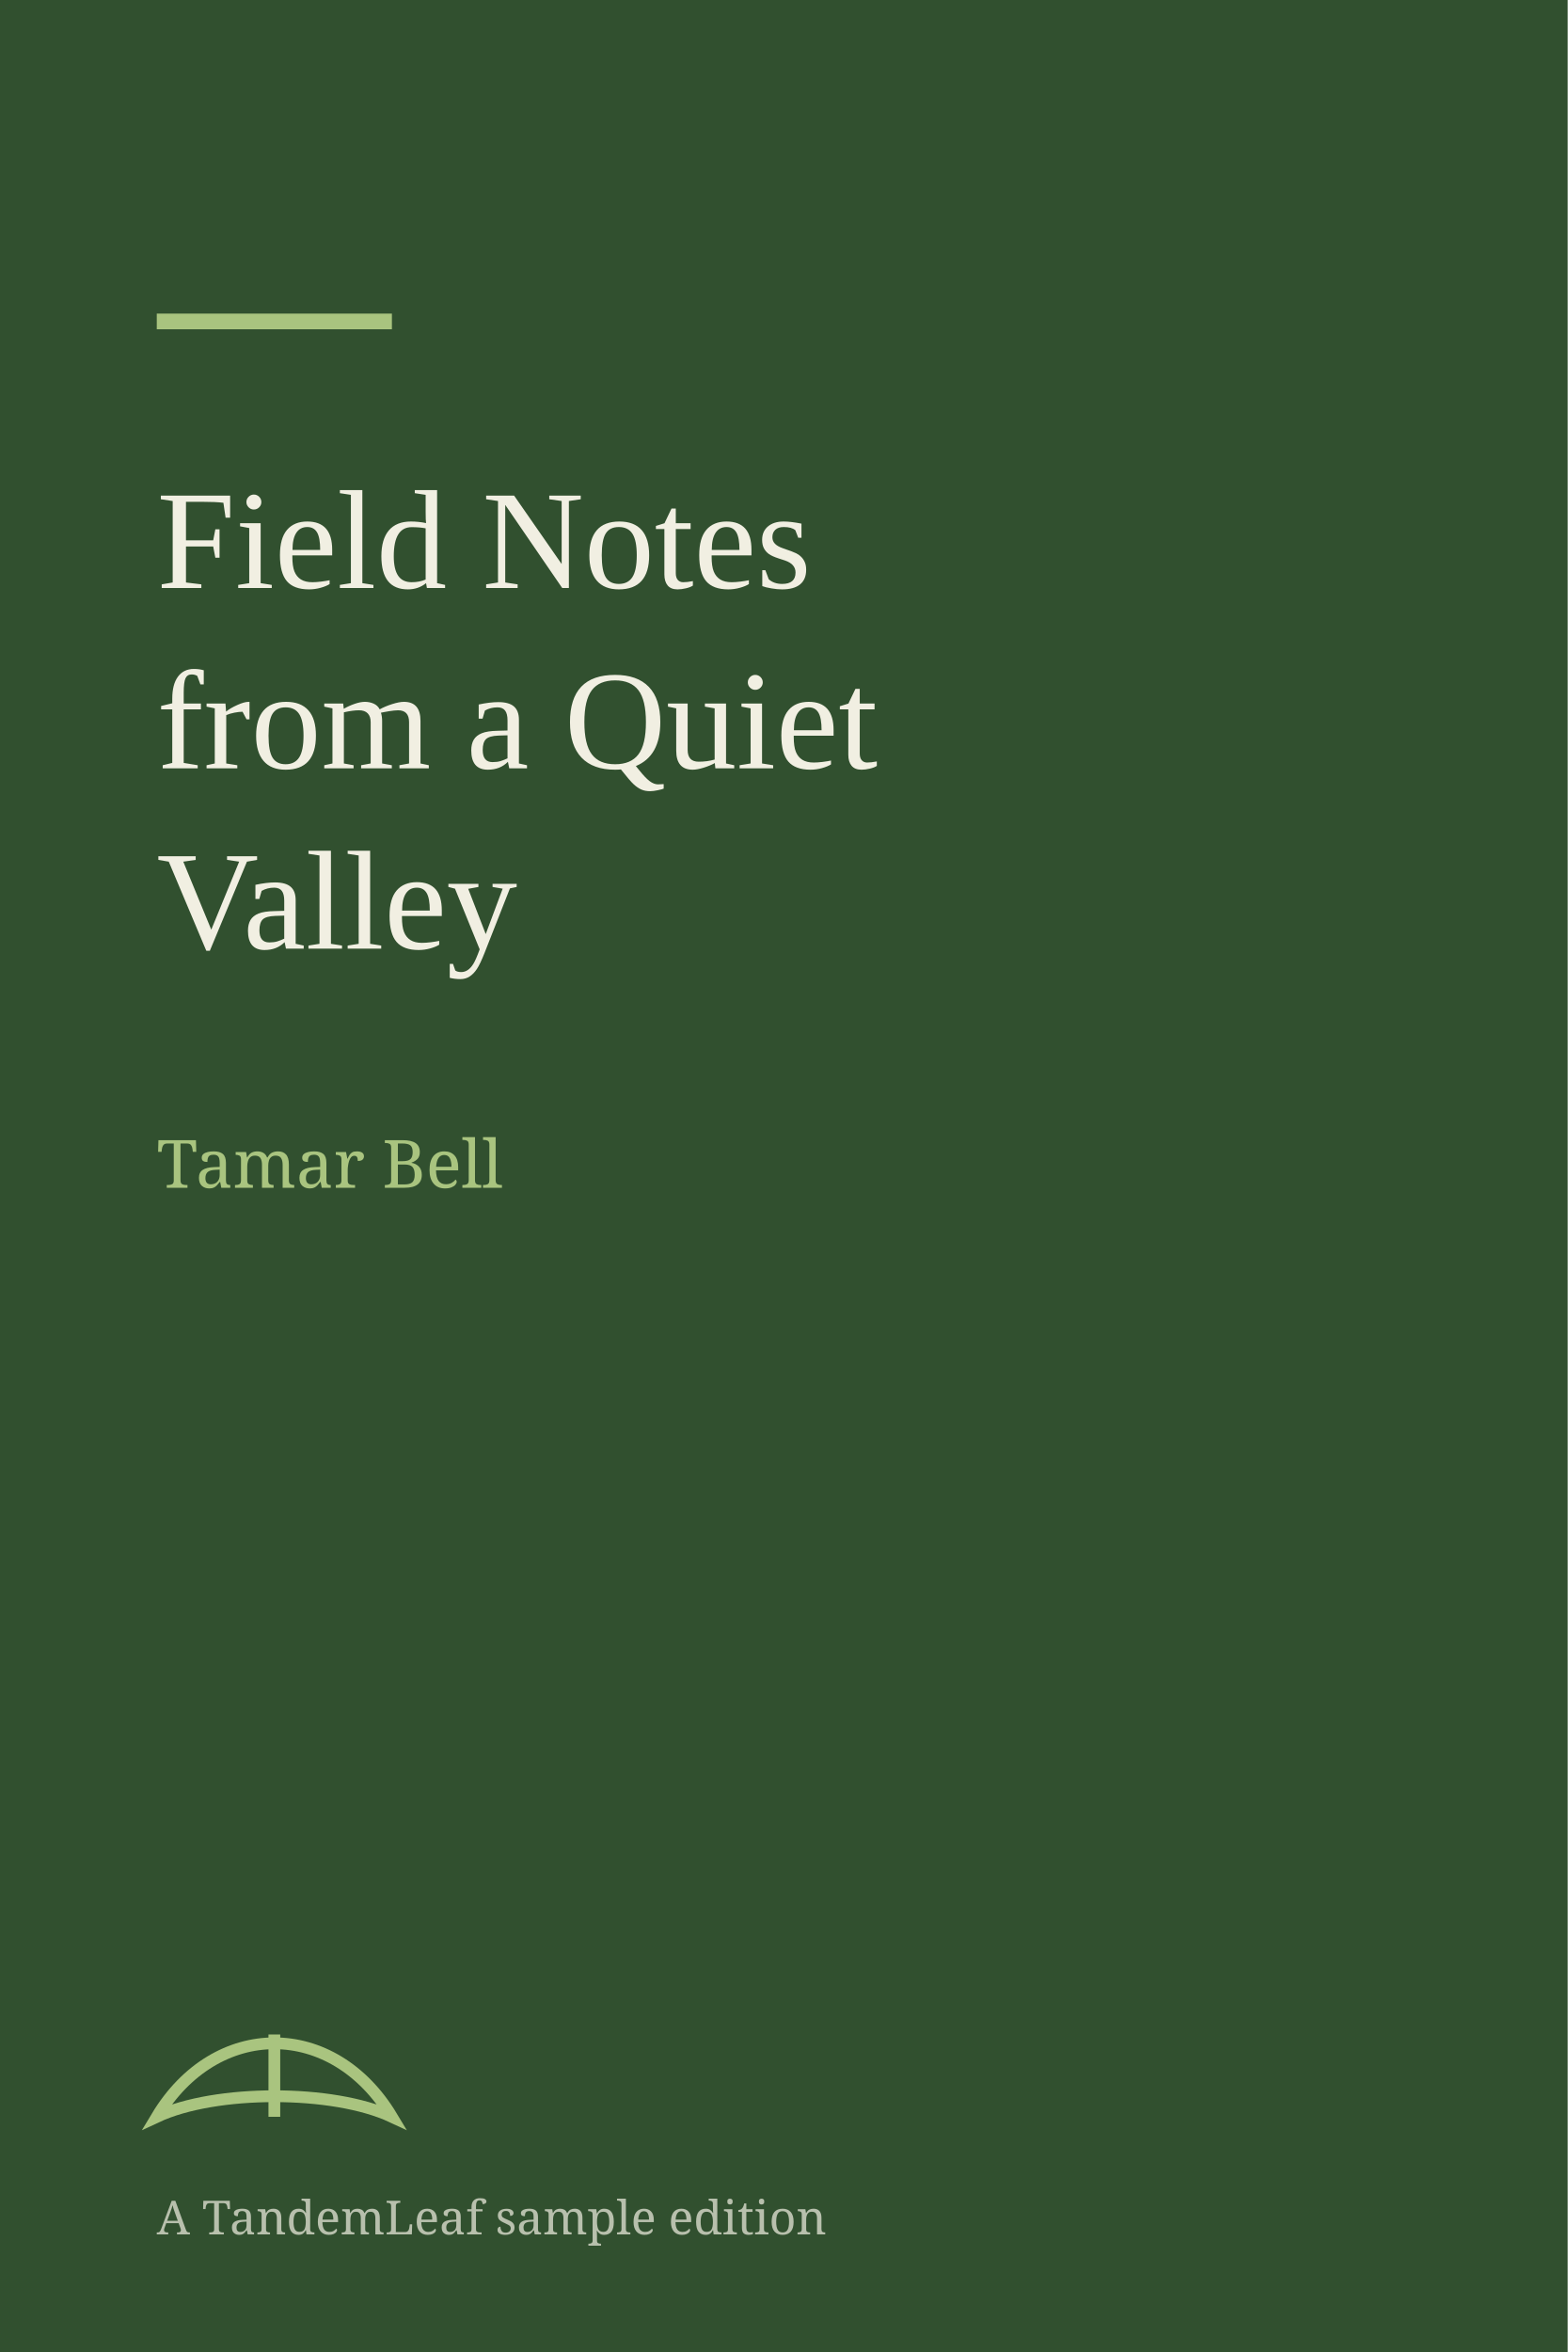
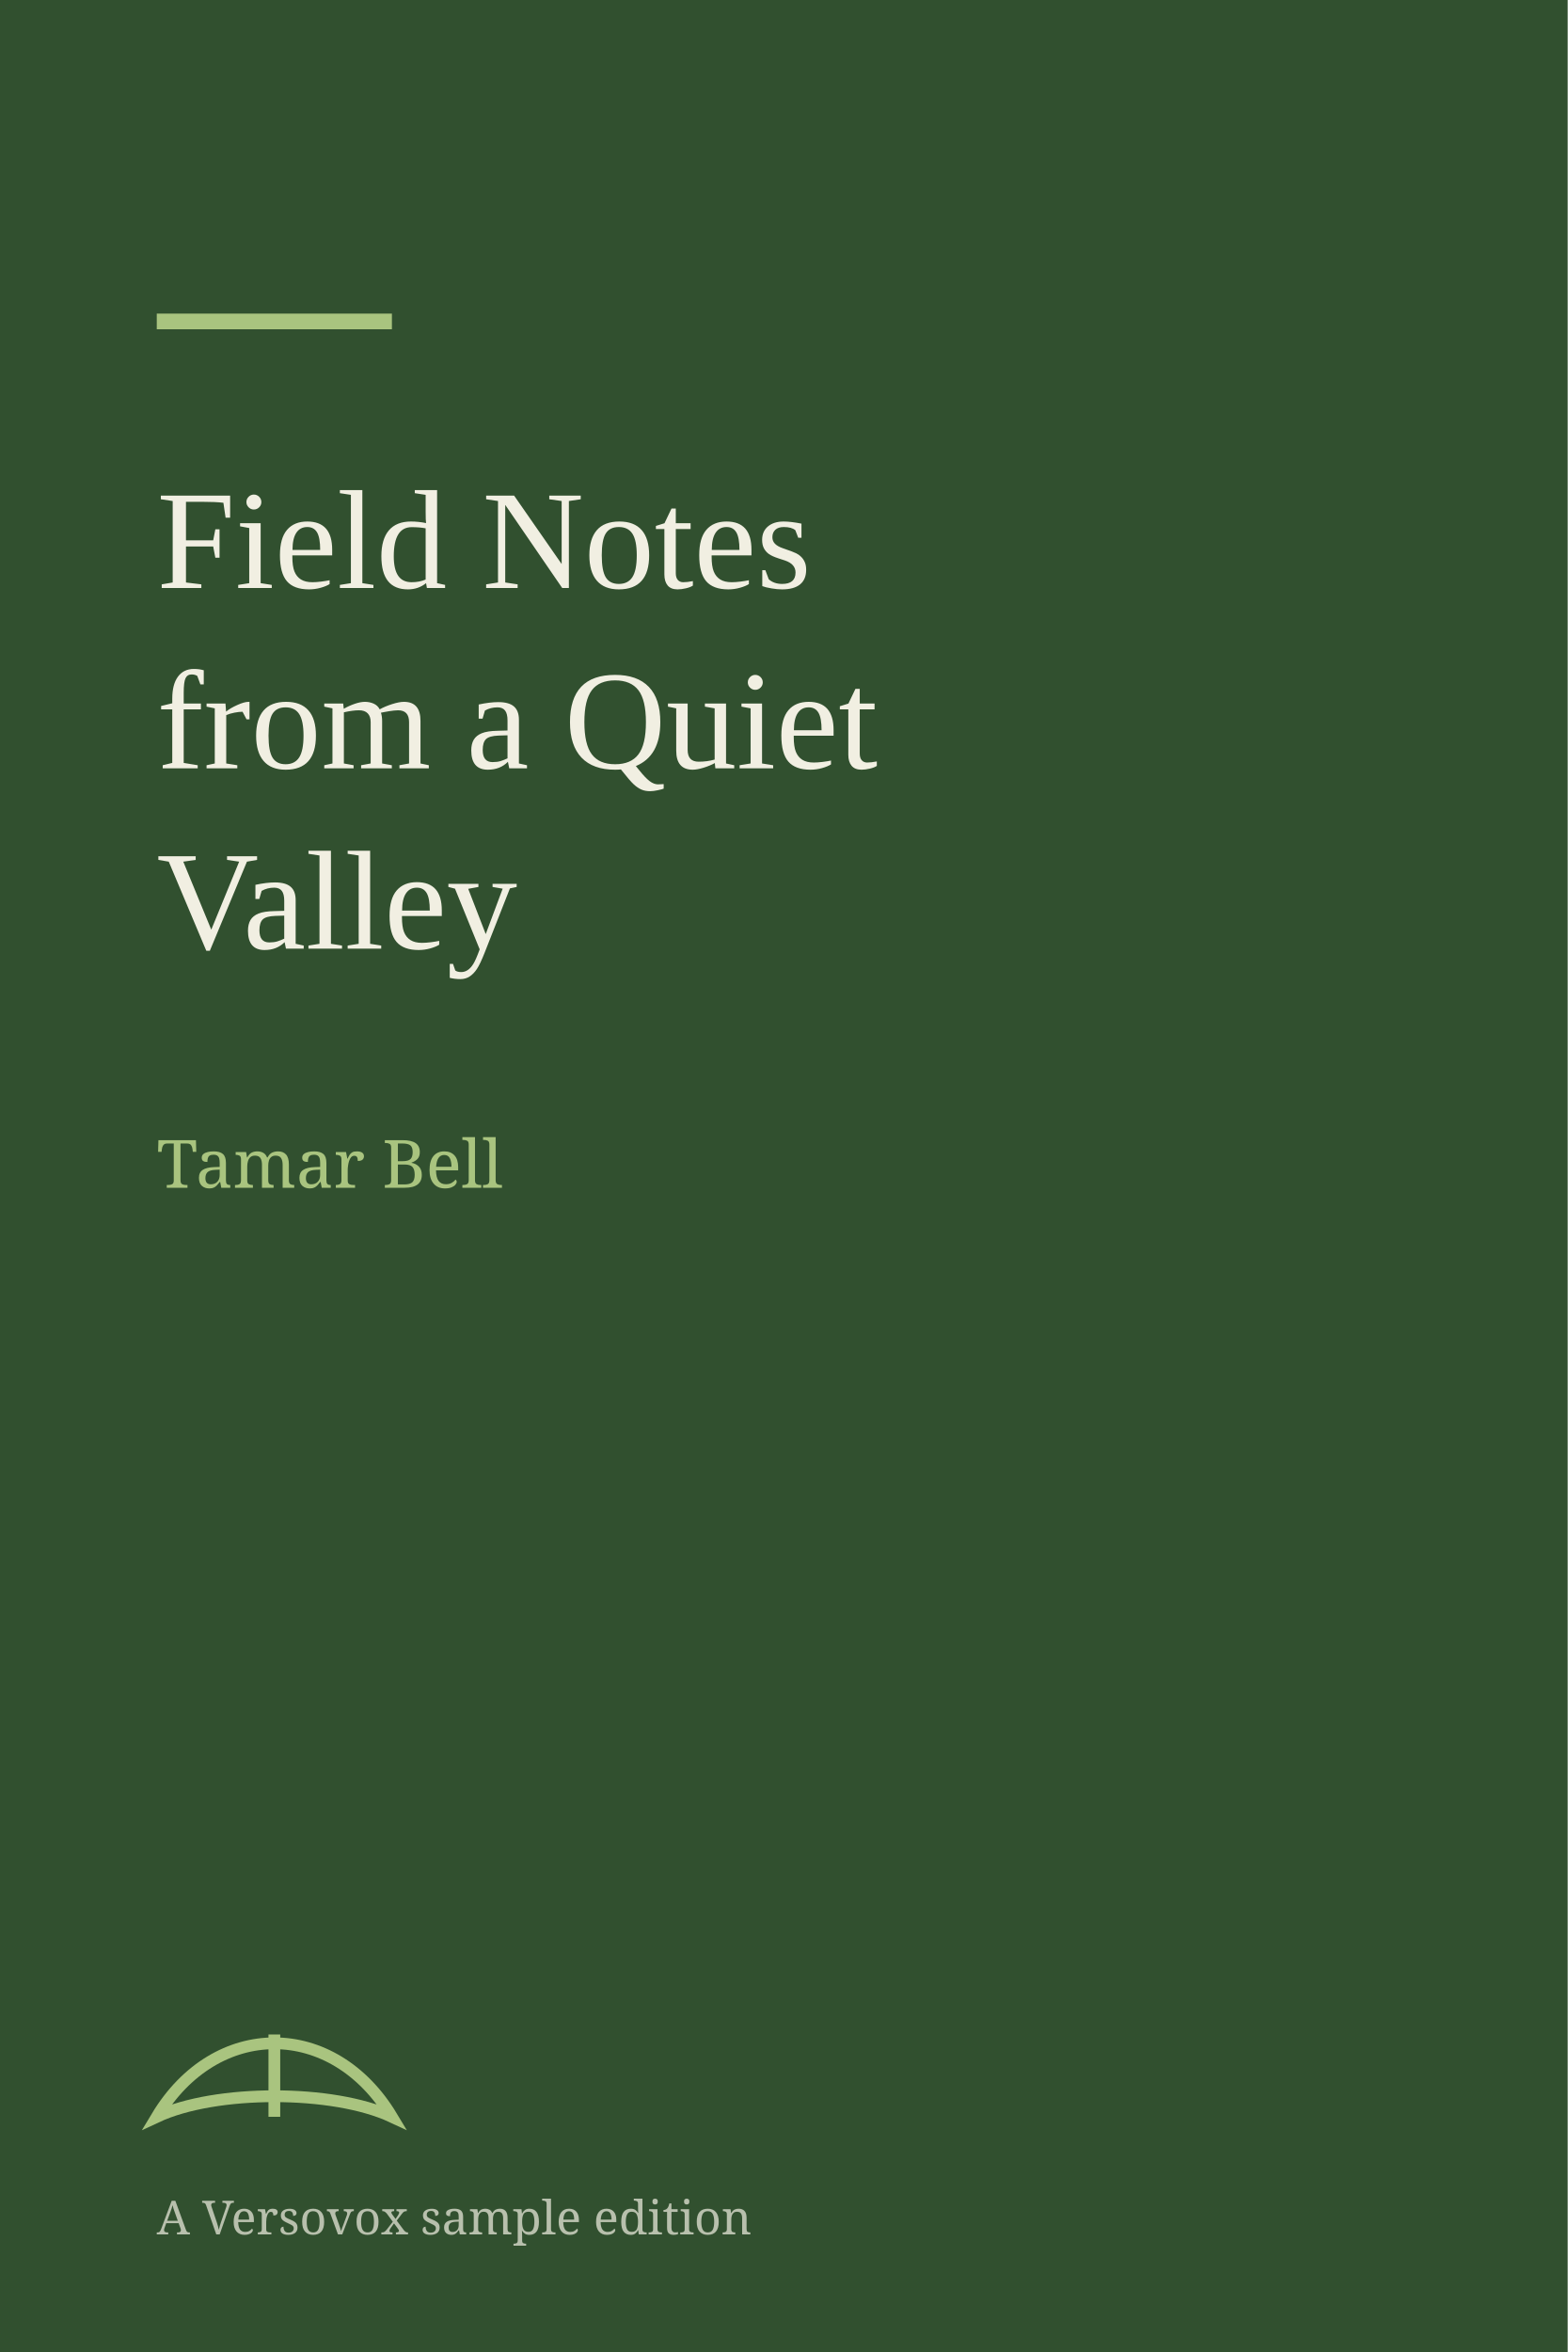
<svg xmlns="http://www.w3.org/2000/svg" width="800" height="1200" viewBox="0 0 800 1200">
  <rect width="800" height="1200" fill="#31502F" />
  <rect x="80" y="160" width="120" height="8" fill="#A9C47F" />
  <text x="80" y="300" font-size="72" font-family="Georgia, 'Times New Roman', serif" fill="#F1EFE2">Field Notes</text>
  <text x="80" y="392" font-size="72" font-family="Georgia, 'Times New Roman', serif" fill="#F1EFE2">from a Quiet</text>
  <text x="80" y="484" font-size="72" font-family="Georgia, 'Times New Roman', serif" fill="#F1EFE2">Valley</text>
  <text x="80" y="606" font-size="34" font-family="Georgia, serif" fill="#A9C47F">Tamar Bell</text>
  <g transform="translate(80 1020)">
    <path d="M0 60 C 30 10, 90 10, 120 60 C 90 46, 30 46, 0 60 Z" fill="none" stroke="#A9C47F" stroke-width="6" />
    <line x1="60" y1="18" x2="60" y2="60" stroke="#A9C47F" stroke-width="6" />
  </g>
-   <text x="80" y="1140" font-size="24" font-family="Georgia, serif" fill="#F1EFE2" opacity="0.7">A TandemLeaf sample edition</text>
+   <text x="80" y="1140" font-size="24" font-family="Georgia, serif" fill="#F1EFE2" opacity="0.7">A Versovox sample edition</text>
</svg>
